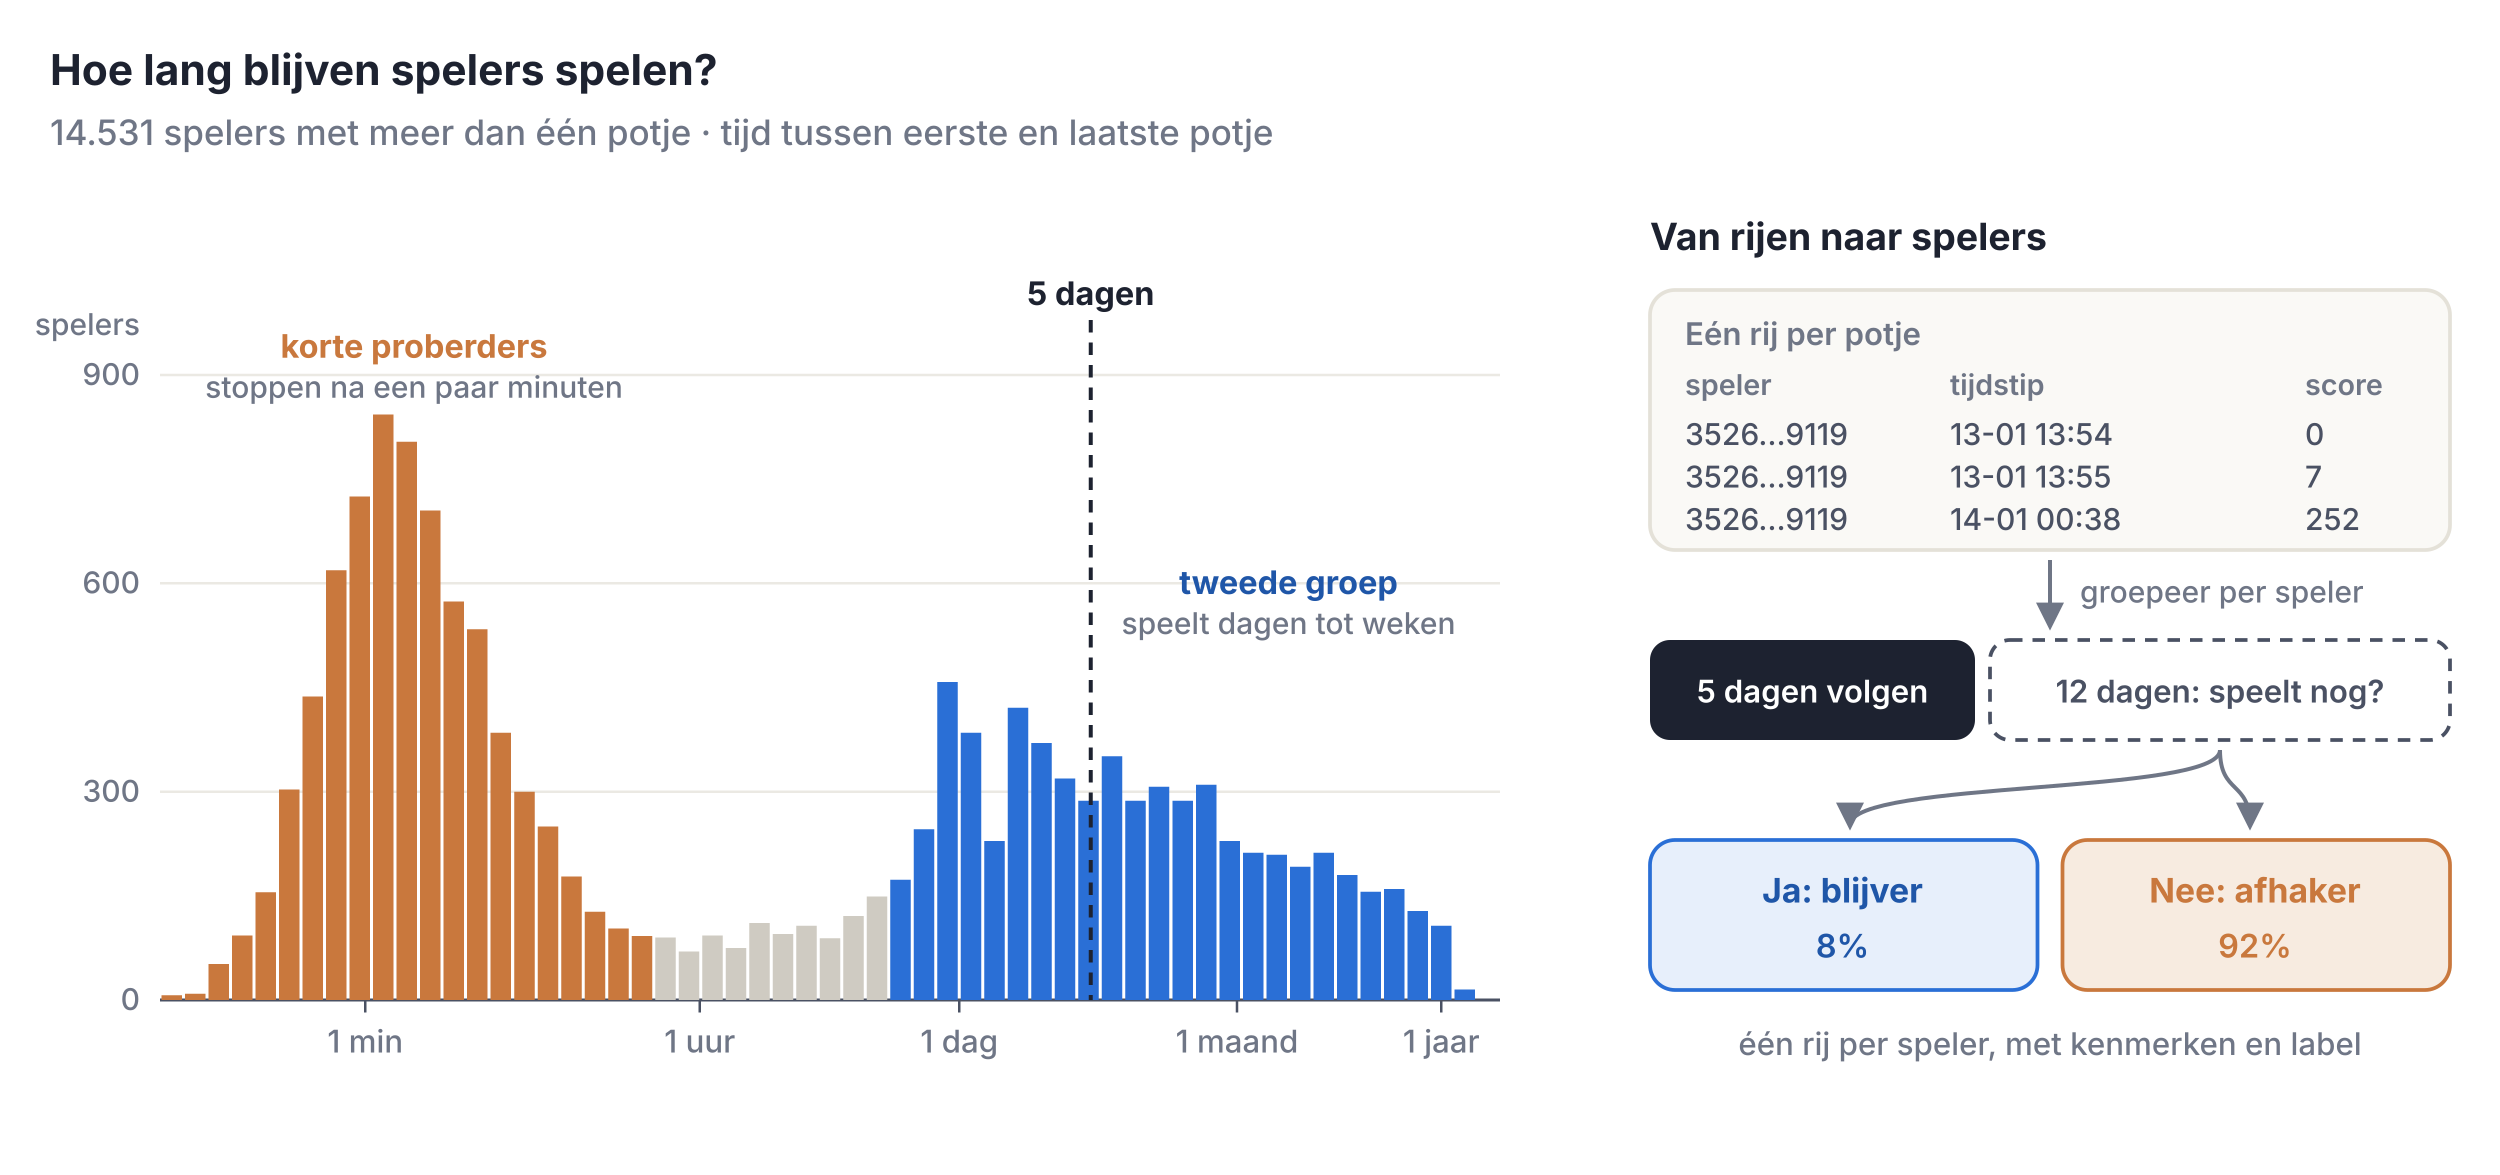
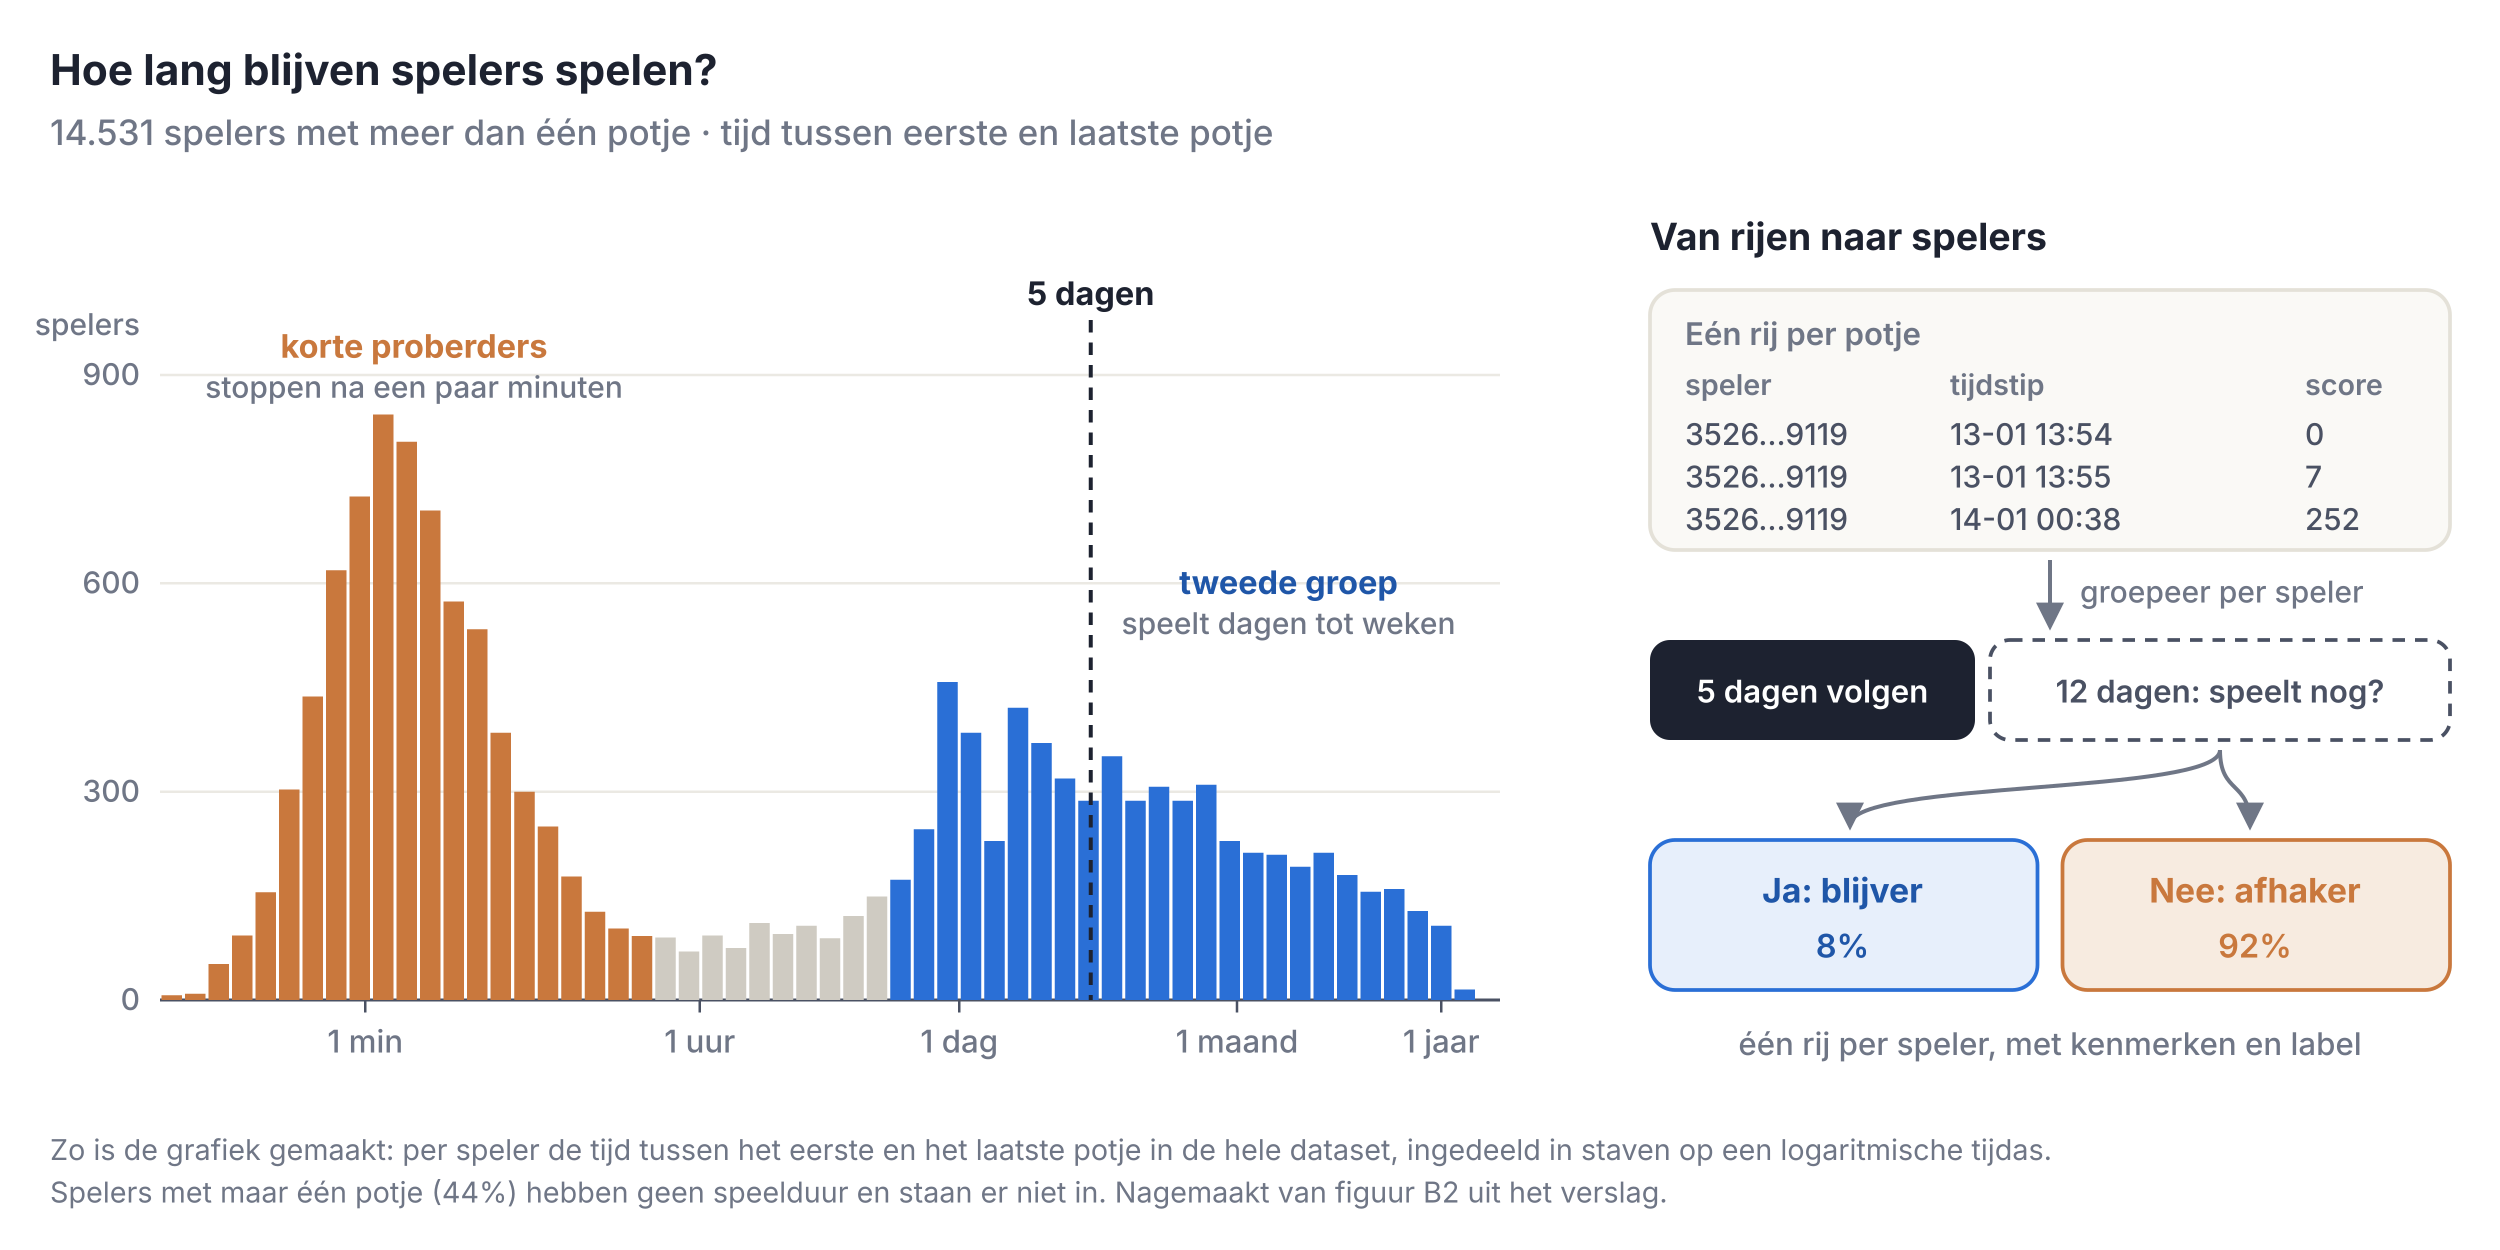
- <svg xmlns="http://www.w3.org/2000/svg" viewBox="0 0 1000 470" width="1000" height="470" font-family="Inter, 'Segoe UI', Helvetica, Arial, sans-serif">
-   <rect width="1000" height="470" fill="#ffffff" />
+ <svg xmlns="http://www.w3.org/2000/svg" viewBox="0 0 1000 500" width="1000" height="500" font-family="Inter, 'Segoe UI', Helvetica, Arial, sans-serif">
+   <rect width="1000" height="500" fill="#ffffff" />
  <defs>
    <marker id="a" viewBox="0 0 10 10" refX="8" refY="5" markerWidth="7" markerHeight="7" orient="auto">
      <path d="M0,0 L10,5 L0,10 z" fill="#6f7686" />
    </marker>
  </defs>
  <text x="20.0" y="34.0" font-size="17" fill="#1d2230" font-weight="700" text-anchor="start">Hoe lang blijven spelers spelen?</text>
  <text x="20.0" y="58.0" font-size="14" fill="#6f7686" font-weight="500" text-anchor="start">14.531 spelers met meer dan één potje · tijd tussen eerste en laatste potje</text>
  <line x1="64" y1="400.0" x2="600" y2="400.0" stroke="#4a5163" stroke-width="1.2" />
  <text x="56.0" y="404.0" font-size="12" fill="#6f7686" font-weight="500" text-anchor="end">0</text>
  <line x1="64" y1="316.7" x2="600" y2="316.7" stroke="#ebe9e3" stroke-width="1" />
  <text x="56.0" y="320.7" font-size="12" fill="#6f7686" font-weight="500" text-anchor="end">300</text>
  <line x1="64" y1="233.3" x2="600" y2="233.3" stroke="#ebe9e3" stroke-width="1" />
  <text x="56.0" y="237.3" font-size="12" fill="#6f7686" font-weight="500" text-anchor="end">600</text>
  <line x1="64" y1="150.0" x2="600" y2="150.0" stroke="#ebe9e3" stroke-width="1" />
  <text x="56.0" y="154.0" font-size="12" fill="#6f7686" font-weight="500" text-anchor="end">900</text>
  <text x="56.0" y="134.0" font-size="12" fill="#6f7686" font-weight="500" text-anchor="end">spelers</text>
  <rect x="64.6" y="398.1" width="8.2" height="1.9" fill="#c9783d" />
  <rect x="74.0" y="397.5" width="8.2" height="2.5" fill="#c9783d" />
  <rect x="83.4" y="385.6" width="8.2" height="14.4" fill="#c9783d" />
  <rect x="92.8" y="374.2" width="8.2" height="25.8" fill="#c9783d" />
  <rect x="102.2" y="356.9" width="8.2" height="43.1" fill="#c9783d" />
  <rect x="111.6" y="315.8" width="8.2" height="84.2" fill="#c9783d" />
  <rect x="121.0" y="278.6" width="8.2" height="121.4" fill="#c9783d" />
  <rect x="130.4" y="228.1" width="8.2" height="171.9" fill="#c9783d" />
  <rect x="139.8" y="198.6" width="8.2" height="201.4" fill="#c9783d" />
  <rect x="149.2" y="165.8" width="8.2" height="234.2" fill="#c9783d" />
  <rect x="158.6" y="176.7" width="8.2" height="223.3" fill="#c9783d" />
  <rect x="168.0" y="204.2" width="8.2" height="195.8" fill="#c9783d" />
  <rect x="177.4" y="240.6" width="8.2" height="159.4" fill="#c9783d" />
  <rect x="186.8" y="251.7" width="8.2" height="148.3" fill="#c9783d" />
  <rect x="196.2" y="293.1" width="8.2" height="106.9" fill="#c9783d" />
  <rect x="205.7" y="316.7" width="8.2" height="83.3" fill="#c9783d" />
  <rect x="215.1" y="330.6" width="8.2" height="69.4" fill="#c9783d" />
  <rect x="224.5" y="350.6" width="8.2" height="49.4" fill="#c9783d" />
  <rect x="233.9" y="364.7" width="8.2" height="35.3" fill="#c9783d" />
  <rect x="243.3" y="371.4" width="8.2" height="28.6" fill="#c9783d" />
  <rect x="252.7" y="374.4" width="8.2" height="25.6" fill="#c9783d" />
  <rect x="262.1" y="375.0" width="8.2" height="25.0" fill="#cfcbc2" />
  <rect x="271.5" y="380.6" width="8.2" height="19.4" fill="#cfcbc2" />
  <rect x="280.9" y="374.2" width="8.2" height="25.8" fill="#cfcbc2" />
  <rect x="290.3" y="379.2" width="8.2" height="20.8" fill="#cfcbc2" />
  <rect x="299.7" y="369.2" width="8.2" height="30.8" fill="#cfcbc2" />
  <rect x="309.1" y="373.6" width="8.2" height="26.4" fill="#cfcbc2" />
  <rect x="318.5" y="370.3" width="8.2" height="29.7" fill="#cfcbc2" />
  <rect x="327.9" y="375.3" width="8.2" height="24.7" fill="#cfcbc2" />
  <rect x="337.3" y="366.4" width="8.2" height="33.6" fill="#cfcbc2" />
  <rect x="346.7" y="358.6" width="8.2" height="41.4" fill="#cfcbc2" />
  <rect x="356.1" y="351.9" width="8.2" height="48.1" fill="#2a6fd6" />
  <rect x="365.5" y="331.7" width="8.2" height="68.3" fill="#2a6fd6" />
  <rect x="374.9" y="272.8" width="8.2" height="127.2" fill="#2a6fd6" />
  <rect x="384.3" y="293.1" width="8.2" height="106.9" fill="#2a6fd6" />
  <rect x="393.7" y="336.4" width="8.2" height="63.6" fill="#2a6fd6" />
  <rect x="403.1" y="283.1" width="8.2" height="116.9" fill="#2a6fd6" />
  <rect x="412.5" y="297.2" width="8.2" height="102.8" fill="#2a6fd6" />
  <rect x="421.9" y="311.4" width="8.2" height="88.6" fill="#2a6fd6" />
  <rect x="431.3" y="320.3" width="8.2" height="79.7" fill="#2a6fd6" />
  <rect x="440.7" y="302.5" width="8.2" height="97.5" fill="#2a6fd6" />
  <rect x="450.1" y="320.3" width="8.2" height="79.7" fill="#2a6fd6" />
  <rect x="459.5" y="314.7" width="8.2" height="85.3" fill="#2a6fd6" />
  <rect x="469.0" y="320.3" width="8.2" height="79.7" fill="#2a6fd6" />
  <rect x="478.4" y="313.9" width="8.2" height="86.1" fill="#2a6fd6" />
  <rect x="487.8" y="336.4" width="8.2" height="63.6" fill="#2a6fd6" />
  <rect x="497.2" y="341.1" width="8.2" height="58.9" fill="#2a6fd6" />
  <rect x="506.6" y="341.9" width="8.2" height="58.1" fill="#2a6fd6" />
  <rect x="516.0" y="346.7" width="8.2" height="53.3" fill="#2a6fd6" />
  <rect x="525.4" y="341.1" width="8.2" height="58.9" fill="#2a6fd6" />
  <rect x="534.8" y="350.0" width="8.2" height="50.0" fill="#2a6fd6" />
  <rect x="544.2" y="356.7" width="8.2" height="43.3" fill="#2a6fd6" />
  <rect x="553.6" y="355.6" width="8.2" height="44.4" fill="#2a6fd6" />
  <rect x="563.0" y="364.4" width="8.2" height="35.6" fill="#2a6fd6" />
  <rect x="572.4" y="370.3" width="8.2" height="29.7" fill="#2a6fd6" />
  <rect x="581.8" y="395.8" width="8.2" height="4.2" fill="#2a6fd6" />
  <rect x="591.2" y="400.0" width="8.2" height="0.0" fill="#2a6fd6" />
  <line x1="146.1" y1="400" x2="146.1" y2="405" stroke="#4a5163" />
  <text x="146.1" y="421.0" font-size="12.5" fill="#6f7686" font-weight="500" text-anchor="middle">1 min</text>
  <line x1="279.9" y1="400" x2="279.9" y2="405" stroke="#4a5163" />
  <text x="279.9" y="421.0" font-size="12.5" fill="#6f7686" font-weight="500" text-anchor="middle">1 uur</text>
  <line x1="383.7" y1="400" x2="383.7" y2="405" stroke="#4a5163" />
  <text x="383.7" y="421.0" font-size="12.5" fill="#6f7686" font-weight="500" text-anchor="middle">1 dag</text>
  <line x1="494.8" y1="400" x2="494.8" y2="405" stroke="#4a5163" />
  <text x="494.8" y="421.0" font-size="12.5" fill="#6f7686" font-weight="500" text-anchor="middle">1 maand</text>
  <line x1="576.5" y1="400" x2="576.5" y2="405" stroke="#4a5163" />
  <text x="576.5" y="421.0" font-size="12.5" fill="#6f7686" font-weight="500" text-anchor="middle">1 jaar</text>
  <line x1="436.3" y1="128" x2="436.3" y2="400" stroke="#1d2230" stroke-width="1.6" stroke-dasharray="5 4" />
  <text x="436.3" y="122.0" font-size="13" fill="#1d2230" font-weight="700" text-anchor="middle">5 dagen</text>
  <text x="165.6" y="143.1" font-size="13" fill="#c9783d" font-weight="700" text-anchor="middle">korte proberders</text>
  <text x="165.6" y="159.1" font-size="12" fill="#6f7686" font-weight="500" text-anchor="middle">stoppen na een paar minuten</text>
  <text x="515.4" y="237.6" font-size="13" fill="#1f56a8" font-weight="700" text-anchor="middle">tweede groep</text>
  <text x="515.4" y="253.6" font-size="12" fill="#6f7686" font-weight="500" text-anchor="middle">speelt dagen tot weken</text>
  <text x="660.0" y="100.0" font-size="15" fill="#1d2230" font-weight="700" text-anchor="start">Van rijen naar spelers</text>
  <rect x="660" y="116" width="320" height="104" rx="10" fill="#faf9f6" stroke="#e4e1d8" stroke-width="1.5" />
  <text x="674.0" y="138.0" font-size="12.5" fill="#6f7686" font-weight="600" text-anchor="start">Eén rij per potje</text>
  <text x="674.0" y="158.0" font-size="11.5" fill="#6f7686" font-weight="600" text-anchor="start">speler</text>
  <text x="780.0" y="158.0" font-size="11.5" fill="#6f7686" font-weight="600" text-anchor="start">tijdstip</text>
  <text x="922.0" y="158.0" font-size="11.5" fill="#6f7686" font-weight="600" text-anchor="start">score</text>
  <text x="674.0" y="178.0" font-size="12" fill="#4a5163" font-weight="500" text-anchor="start">3526…9119</text>
  <text x="780.0" y="178.0" font-size="12" fill="#4a5163" font-weight="500" text-anchor="start">13-01 13:54</text>
  <text x="922.0" y="178.0" font-size="12" fill="#4a5163" font-weight="500" text-anchor="start">0</text>
  <text x="674.0" y="195.0" font-size="12" fill="#4a5163" font-weight="500" text-anchor="start">3526…9119</text>
  <text x="780.0" y="195.0" font-size="12" fill="#4a5163" font-weight="500" text-anchor="start">13-01 13:55</text>
  <text x="922.0" y="195.0" font-size="12" fill="#4a5163" font-weight="500" text-anchor="start">7</text>
  <text x="674.0" y="212.0" font-size="12" fill="#4a5163" font-weight="500" text-anchor="start">3526…9119</text>
  <text x="780.0" y="212.0" font-size="12" fill="#4a5163" font-weight="500" text-anchor="start">14-01 00:38</text>
  <text x="922.0" y="212.0" font-size="12" fill="#4a5163" font-weight="500" text-anchor="start">252</text>
  <line x1="820" y1="224" x2="820" y2="250" stroke="#6f7686" stroke-width="1.6" marker-end="url(#a)" />
  <text x="832.0" y="241.0" font-size="12" fill="#6f7686" font-weight="500" text-anchor="start">groepeer per speler</text>
  <rect x="660" y="256" width="130" height="40" rx="8" fill="#1d2230" />
  <text x="725.0" y="281.0" font-size="12.5" fill="#ffffff" font-weight="600" text-anchor="middle">5 dagen volgen</text>
  <rect x="796" y="256" width="184" height="40" rx="8" fill="#ffffff" stroke="#4a5163" stroke-width="1.5" stroke-dasharray="5 4" />
  <text x="888.0" y="281.0" font-size="12.5" fill="#4a5163" font-weight="600" text-anchor="middle">12 dagen: speelt nog?</text>
  <path d="M888,300 C888,318 740,312 740,330" fill="none" stroke="#6f7686" stroke-width="1.6" marker-end="url(#a)" />
  <path d="M888,300 C888,318 900,312 900,330" fill="none" stroke="#6f7686" stroke-width="1.6" marker-end="url(#a)" />
  <rect x="660" y="336" width="155" height="60" rx="10" fill="#e7effb" stroke="#2a6fd6" stroke-width="1.5" />
  <text x="737.0" y="361.0" font-size="13.5" fill="#1f56a8" font-weight="700" text-anchor="middle">Ja: blijver</text>
  <text x="737.0" y="383.0" font-size="13" fill="#1f56a8" font-weight="600" text-anchor="middle">8%</text>
  <rect x="825" y="336" width="155" height="60" rx="10" fill="#f7ebe0" stroke="#c9783d" stroke-width="1.5" />
  <text x="902.0" y="361.0" font-size="13.5" fill="#c9783d" font-weight="700" text-anchor="middle">Nee: afhaker</text>
  <text x="902.0" y="383.0" font-size="13" fill="#c9783d" font-weight="600" text-anchor="middle">92%</text>
  <text x="820.0" y="422.0" font-size="12.5" fill="#6f7686" font-weight="500" text-anchor="middle">één rij per speler, met kenmerken en label</text>
+   <text x="20.0" y="464.0" font-size="11.5" fill="#6f7686" font-weight="400" text-anchor="start">Zo is de grafiek gemaakt: per speler de tijd tussen het eerste en het laatste potje in de hele dataset, ingedeeld in staven op een logaritmische tijdas.</text>
+   <text x="20.0" y="481.0" font-size="11.5" fill="#6f7686" font-weight="400" text-anchor="start">Spelers met maar één potje (44%) hebben geen speelduur en staan er niet in. Nagemaakt van figuur B2 uit het verslag.</text>
</svg>
